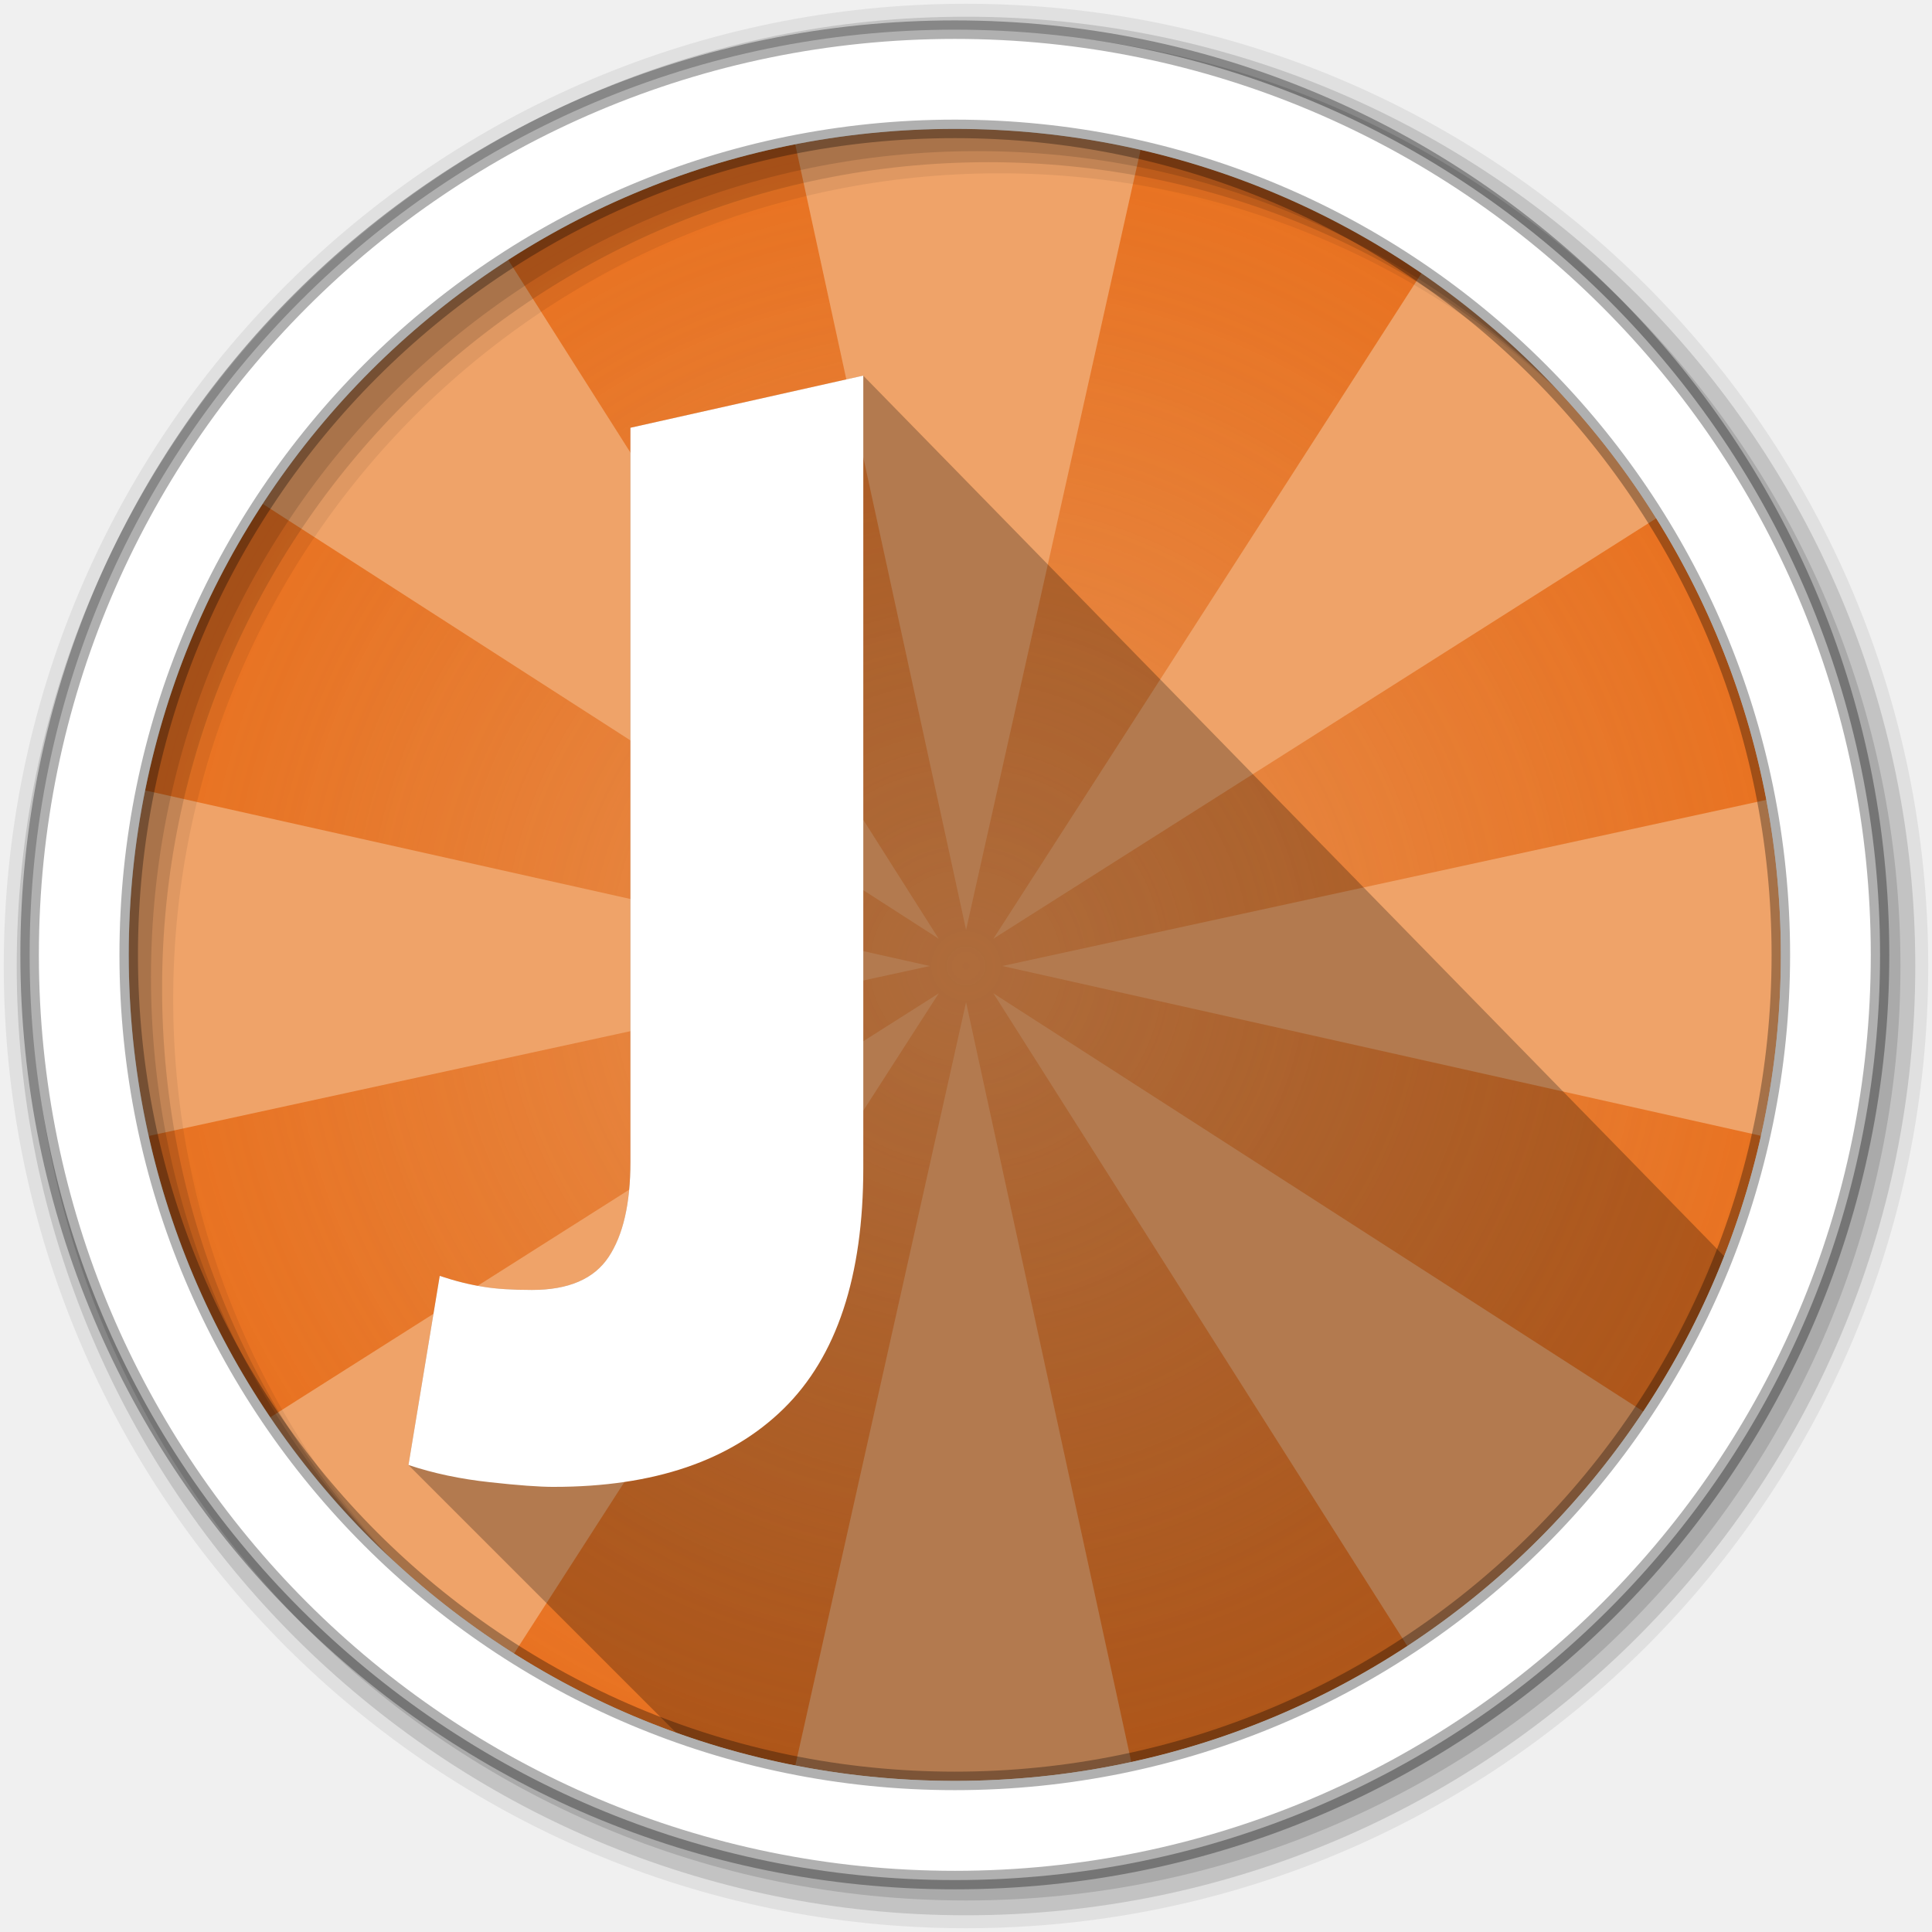
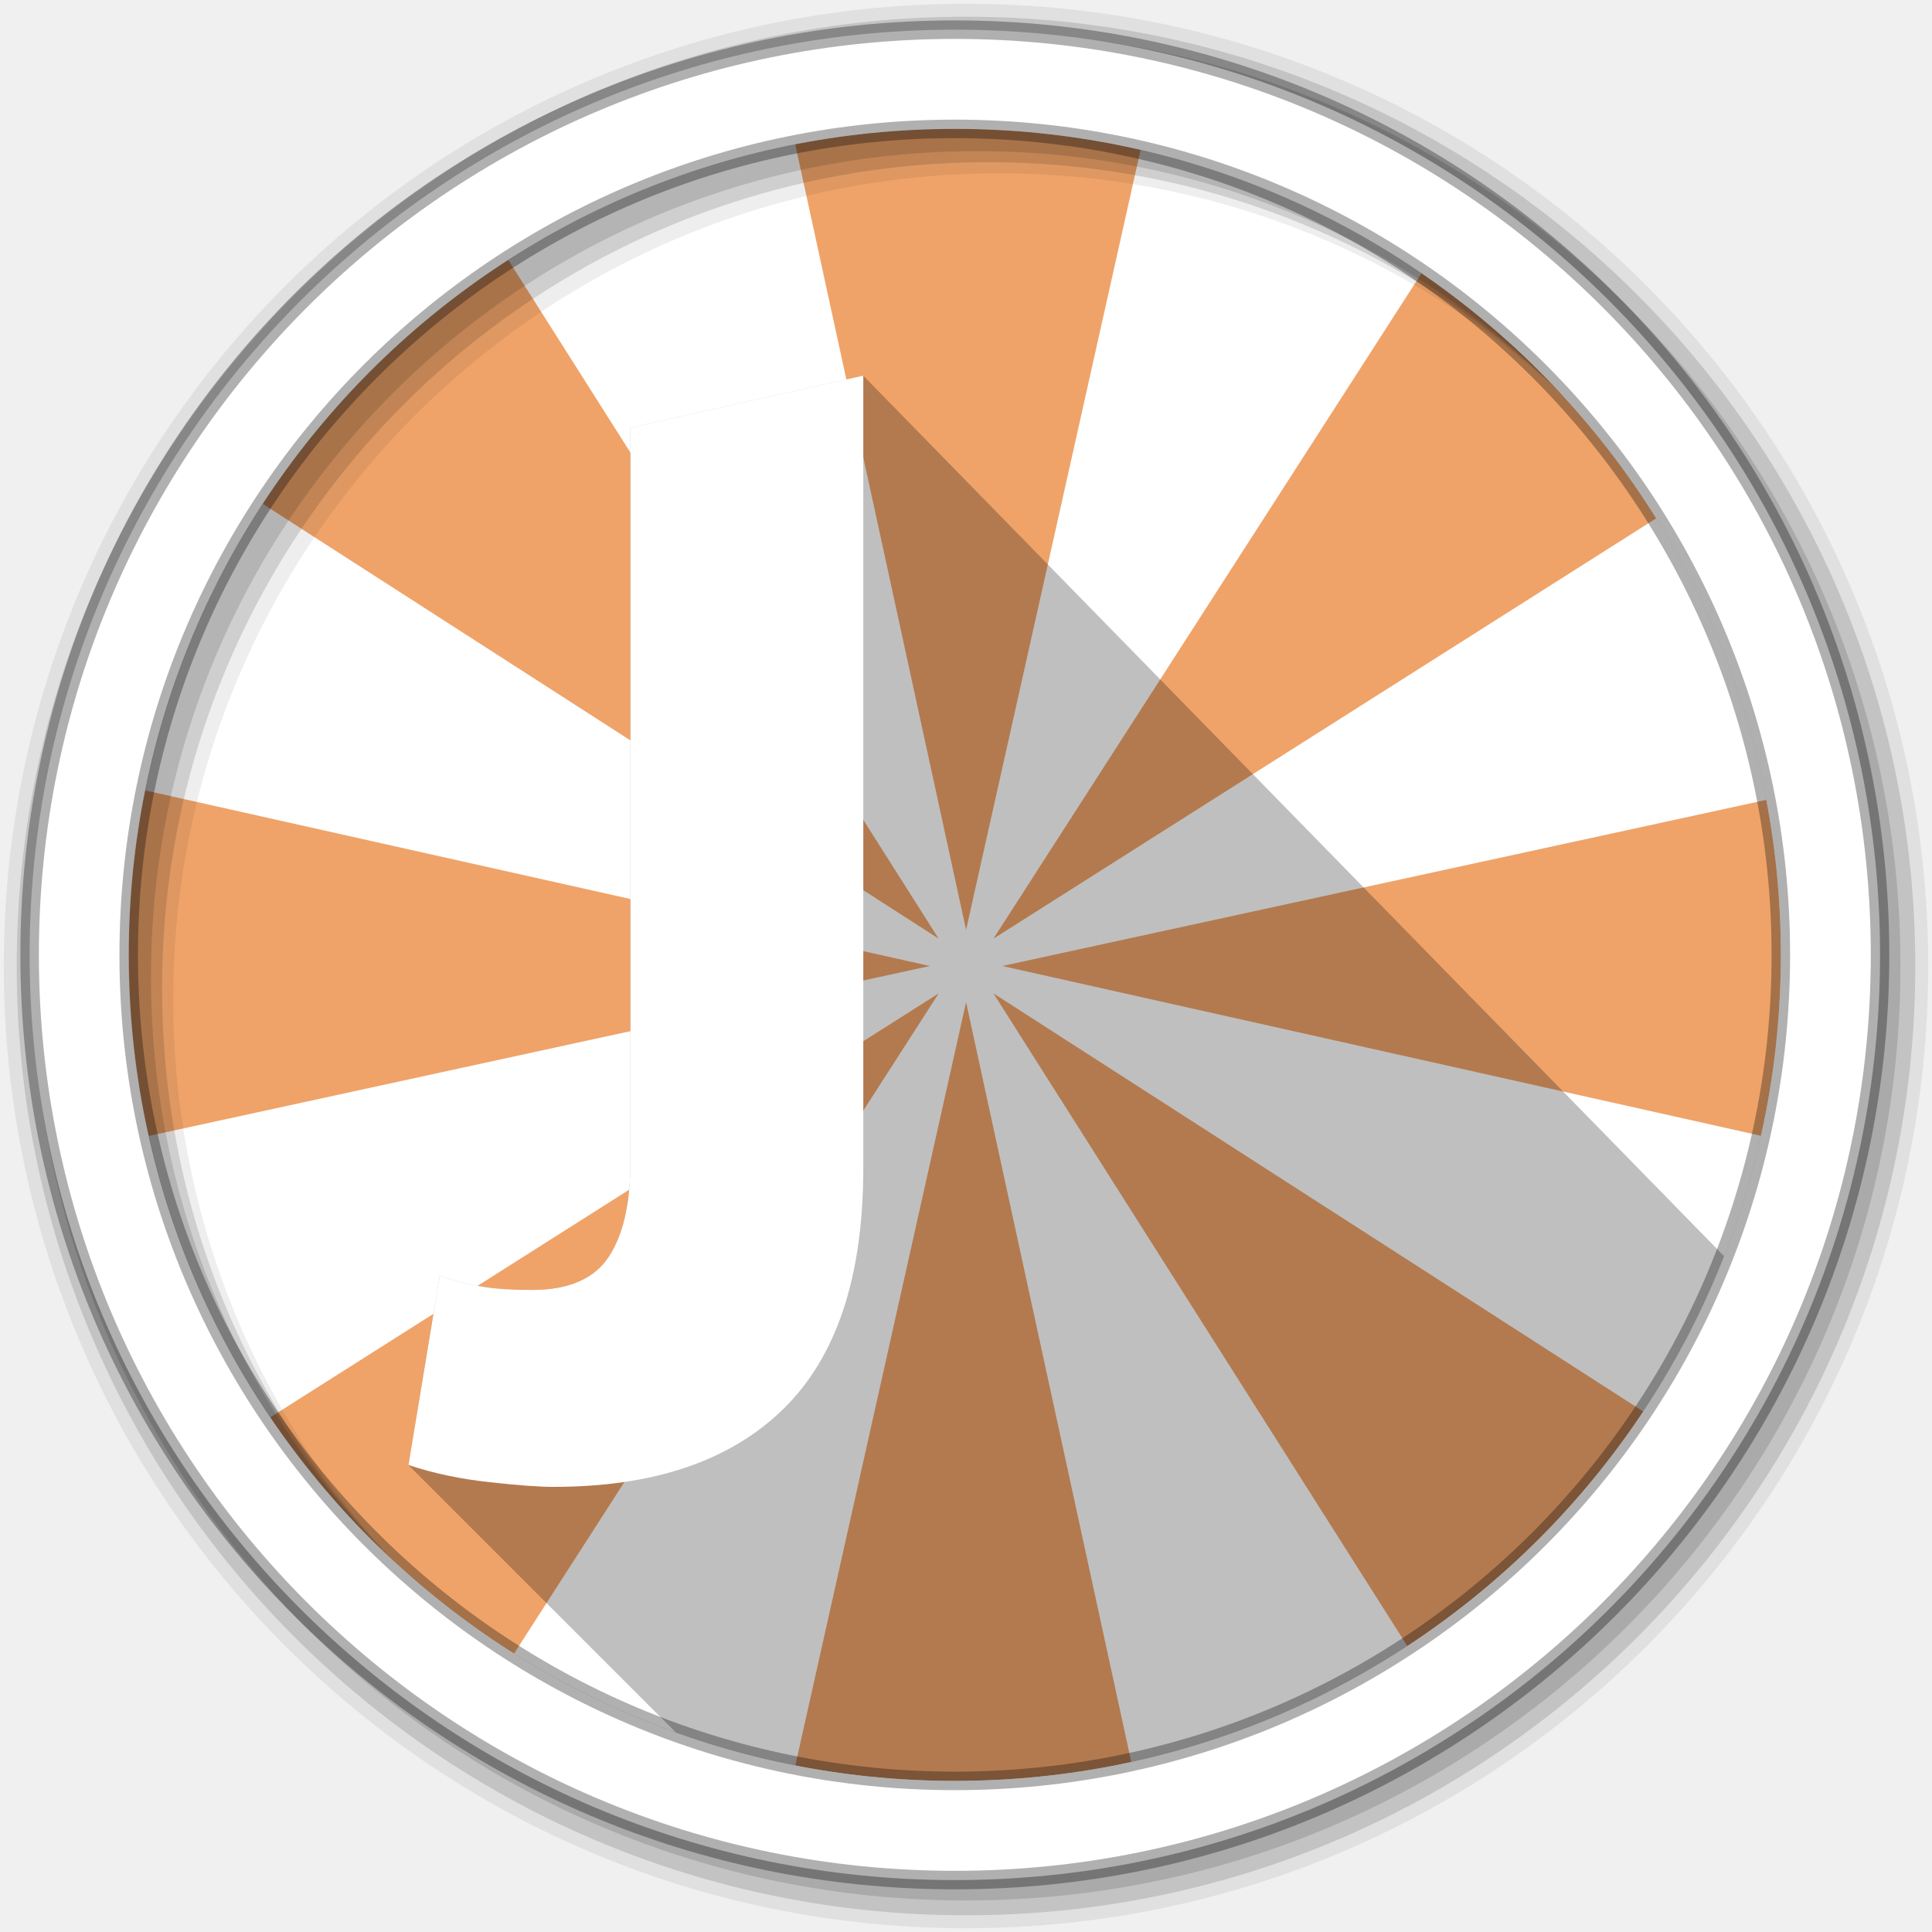
- <svg xmlns="http://www.w3.org/2000/svg" height="512" viewBox="0 0 512 512" width="512">
-   <radialGradient id="a" cx="256" cy="256" gradientUnits="userSpaceOnUse" r="226.38">
-     <stop offset="0" stop-color="#d45500" stop-opacity=".344" />
-     <stop offset="1" stop-color="#e65c00" />
-   </radialGradient>
+ <svg xmlns="http://www.w3.org/2000/svg" width="512" height="512" version="1.1" viewBox="0 0 512 512">
+   <style />
  <path d="m471.95 253.05c0 120.9-98.01 218.91-218.91 218.91s-218.91-98.01-218.91-218.91 98.01-218.91 218.91-218.91 218.91 98.01 218.91 218.91" fill="#efa369" fill-rule="evenodd" />
-   <path d="m210.72 38.25c-27.554 5.396-53.23 15.942-76.03 30.625l114.06 179.88-179.12-115.22c-14.844 22.734-25.561 48.4-31.12 75.938l207.91 46.531-206.97 45.03c6.06 27.09 17.11 52.29 32.19 74.56l177.13-112.34-112.53 174.94c22.426 14.182 47.58 24.382 74.53 29.656l45.25-202.25 43.781 201.34c26.492-5.763 51.2-16.318 73.16-30.719l-109.69-172.97 172.22 110.81c14.561-21.906 25.27-46.572 31.19-73.06l-201.06-45 202.5-44.03c-5.118-26.945-15.17-52.16-29.19-74.62l-175.66 111.41 113.44-176.34c-22.21-15.23-47.36-26.499-74.44-32.719l-46.25 206.72-45.28-208.16" fill="url(#a)" opacity=".7" />
+   <path d="m210.72 38.25c-27.554 5.396-53.23 15.942-76.03 30.625l114.06 179.88-179.12-115.22c-14.844 22.734-25.561 48.4-31.12 75.938l207.91 46.531-206.97 45.03c6.06 27.09 17.11 52.29 32.19 74.56l177.13-112.34-112.53 174.94c22.426 14.182 47.58 24.382 74.53 29.656l45.25-202.25 43.781 201.34c26.492-5.763 51.2-16.318 73.16-30.719l-109.69-172.97 172.22 110.81c14.561-21.906 25.27-46.572 31.19-73.06l-201.06-45 202.5-44.03c-5.118-26.945-15.17-52.16-29.19-74.62l-175.66 111.41 113.44-176.34c-22.21-15.23-47.36-26.499-74.44-32.719l-46.25 206.72-45.28-208.16" fill="#ffffff" />
  <path d="m228.78 99.56l-61.719 13.813v194.5c0 11.05-1.915 19.483-5.781 25.281-3.866 5.799-10.648 8.687-20.313 8.688-5.246 0-9.53-.26-12.844-.813-3.59-.552-7.452-1.526-11.594-2.906l-8.281 50.13 70.938 70.938c23.08 8.27 47.923 12.781 73.844 12.781 92.72 0 171.96-57.66 203.88-139.06l-228.12-233.34" opacity=".25" />
-   <path d="m256 1c-140.83 0-255 114.17-255 255 0 140.83 114.17 255 255 255 140.83 0 255-114.17 255-255 0-140.83-114.17-255-255-255m8.827 44.931c120.9 0 218.9 98 218.9 218.9 0 120.9-98 218.9-218.9 218.9-120.9 0-218.93-98-218.93-218.9 0-120.9 98.03-218.9 218.93-218.9" fill-opacity=".067" fill-rule="evenodd" />
-   <g fill-opacity=".129" fill-rule="evenodd">
-     <path d="m256 4.43c-138.94 0-251.57 112.63-251.57 251.57 0 138.94 112.63 251.57 251.57 251.57 138.94 0 251.57-112.63 251.57-251.57 0-138.94-112.63-251.57-251.57-251.57m5.885 38.556c120.9 0 218.9 98 218.9 218.9 0 120.9-98 218.9-218.9 218.9-120.9 0-218.93-98-218.93-218.9 0-120.9 98.03-218.9 218.93-218.9" />
-     <path d="m256 8.36c-136.77 0-247.64 110.87-247.64 247.64 0 136.77 110.87 247.64 247.64 247.64 136.77 0 247.64-110.87 247.64-247.64 0-136.77-110.87-247.64-247.64-247.64m2.942 31.691c120.9 0 218.9 98 218.9 218.9 0 120.9-98 218.9-218.9 218.9-120.9 0-218.93-98-218.93-218.9 0-120.9 98.03-218.9 218.93-218.9" />
+   <g fill-rule="evenodd">
+     <path d="m256 1c-140.83 0-255 114.17-255 255s114.17 255 255 255 255-114.17 255-255-114.17-255-255-255m8.827 44.931c120.9 0 218.9 98 218.9 218.9s-98 218.9-218.9 218.9-218.93-98-218.93-218.9 98.03-218.9 218.93-218.9" fill-opacity=".067" />
+     <g fill-opacity=".129">
+       <path d="m256 4.43c-138.94 0-251.57 112.63-251.57 251.57s112.63 251.57 251.57 251.57 251.57-112.63 251.57-251.57-112.63-251.57-251.57-251.57m5.885 38.556c120.9 0 218.9 98 218.9 218.9s-98 218.9-218.9 218.9-218.93-98-218.93-218.9 98.03-218.9 218.93-218.9" />
+       <path d="m256 8.36c-136.77 0-247.64 110.87-247.64 247.64s110.87 247.64 247.64 247.64 247.64-110.87 247.64-247.64-110.87-247.64-247.64-247.64m2.942 31.691c120.9 0 218.9 98 218.9 218.9s-98 218.9-218.9 218.9-218.93-98-218.93-218.9 98.03-218.9 218.93-218.9" />
+     </g>
+     <path d="m253.04 7.86c-135.42 0-245.19 109.78-245.19 245.19 0 135.42 109.78 245.19 245.19 245.19 135.42 0 245.19-109.78 245.19-245.19 0-135.42-109.78-245.19-245.19-245.19zm0 26.297c120.9 0 218.9 98 218.9 218.9s-98 218.9-218.9 218.9-218.93-98-218.93-218.9 98.03-218.9 218.93-218.9z" fill="#ffffff" stroke="#000000" stroke-opacity=".31" stroke-width="4.904" />
  </g>
-   <path d="m253.04 7.86c-135.42 0-245.19 109.78-245.19 245.19 0 135.42 109.78 245.19 245.19 245.19 135.42 0 245.19-109.78 245.19-245.19 0-135.42-109.78-245.19-245.19-245.19zm0 26.297c120.9 0 218.9 98 218.9 218.9 0 120.9-98 218.9-218.9 218.9-120.9 0-218.93-98-218.93-218.9 0-120.9 98.03-218.9 218.93-218.9z" fill="#ffffff" fill-rule="evenodd" stroke="#000000" stroke-opacity=".31" stroke-width="4.904" />
  <path d="m146.77 394.04c-3.866 0-9.526-.414-16.982-1.243-7.732-.828-14.911-2.347-21.538-4.556l8.284-50.12c4.142 1.381 8.01 2.347 11.597 2.899 3.314.552 7.594.828 12.84.828 9.665 0 16.43-2.899 20.296-8.698s5.799-14.221 5.799-25.27v-194.52l61.715-13.821v210c0 28.718-7.04 49.98-21.12 63.786s-34.378 20.71-60.887 20.71" fill="#ffffff" />
</svg>
